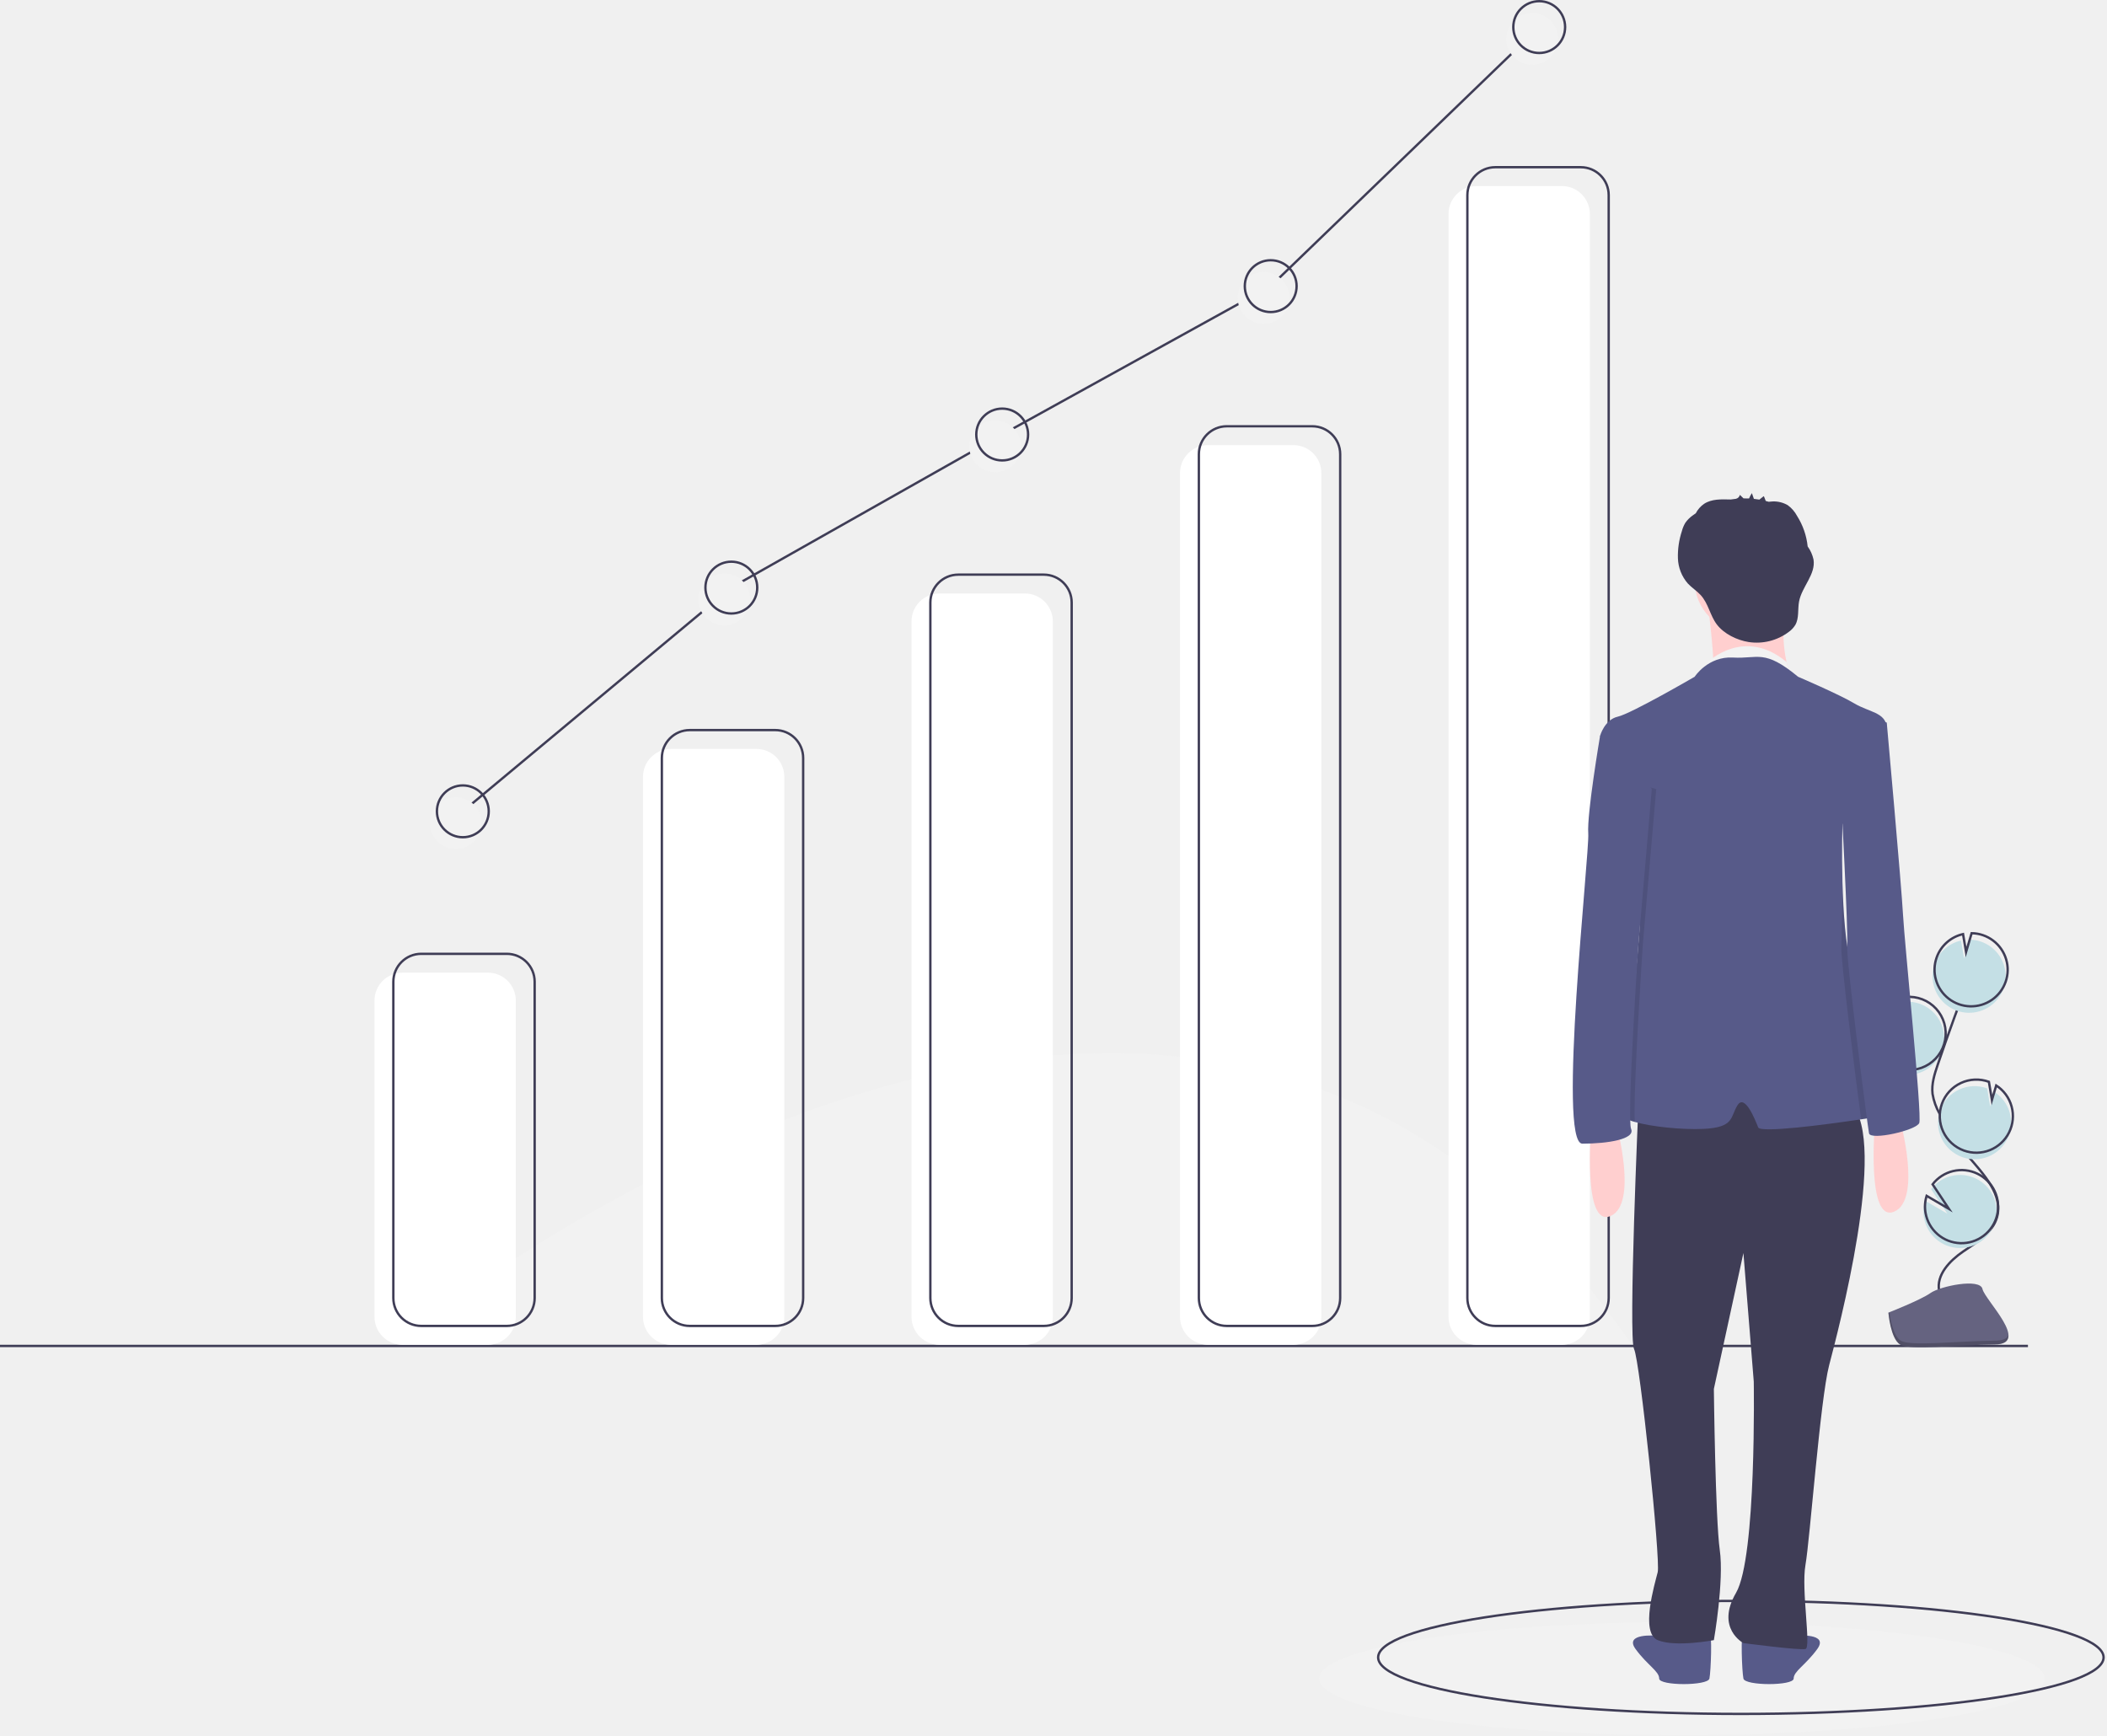
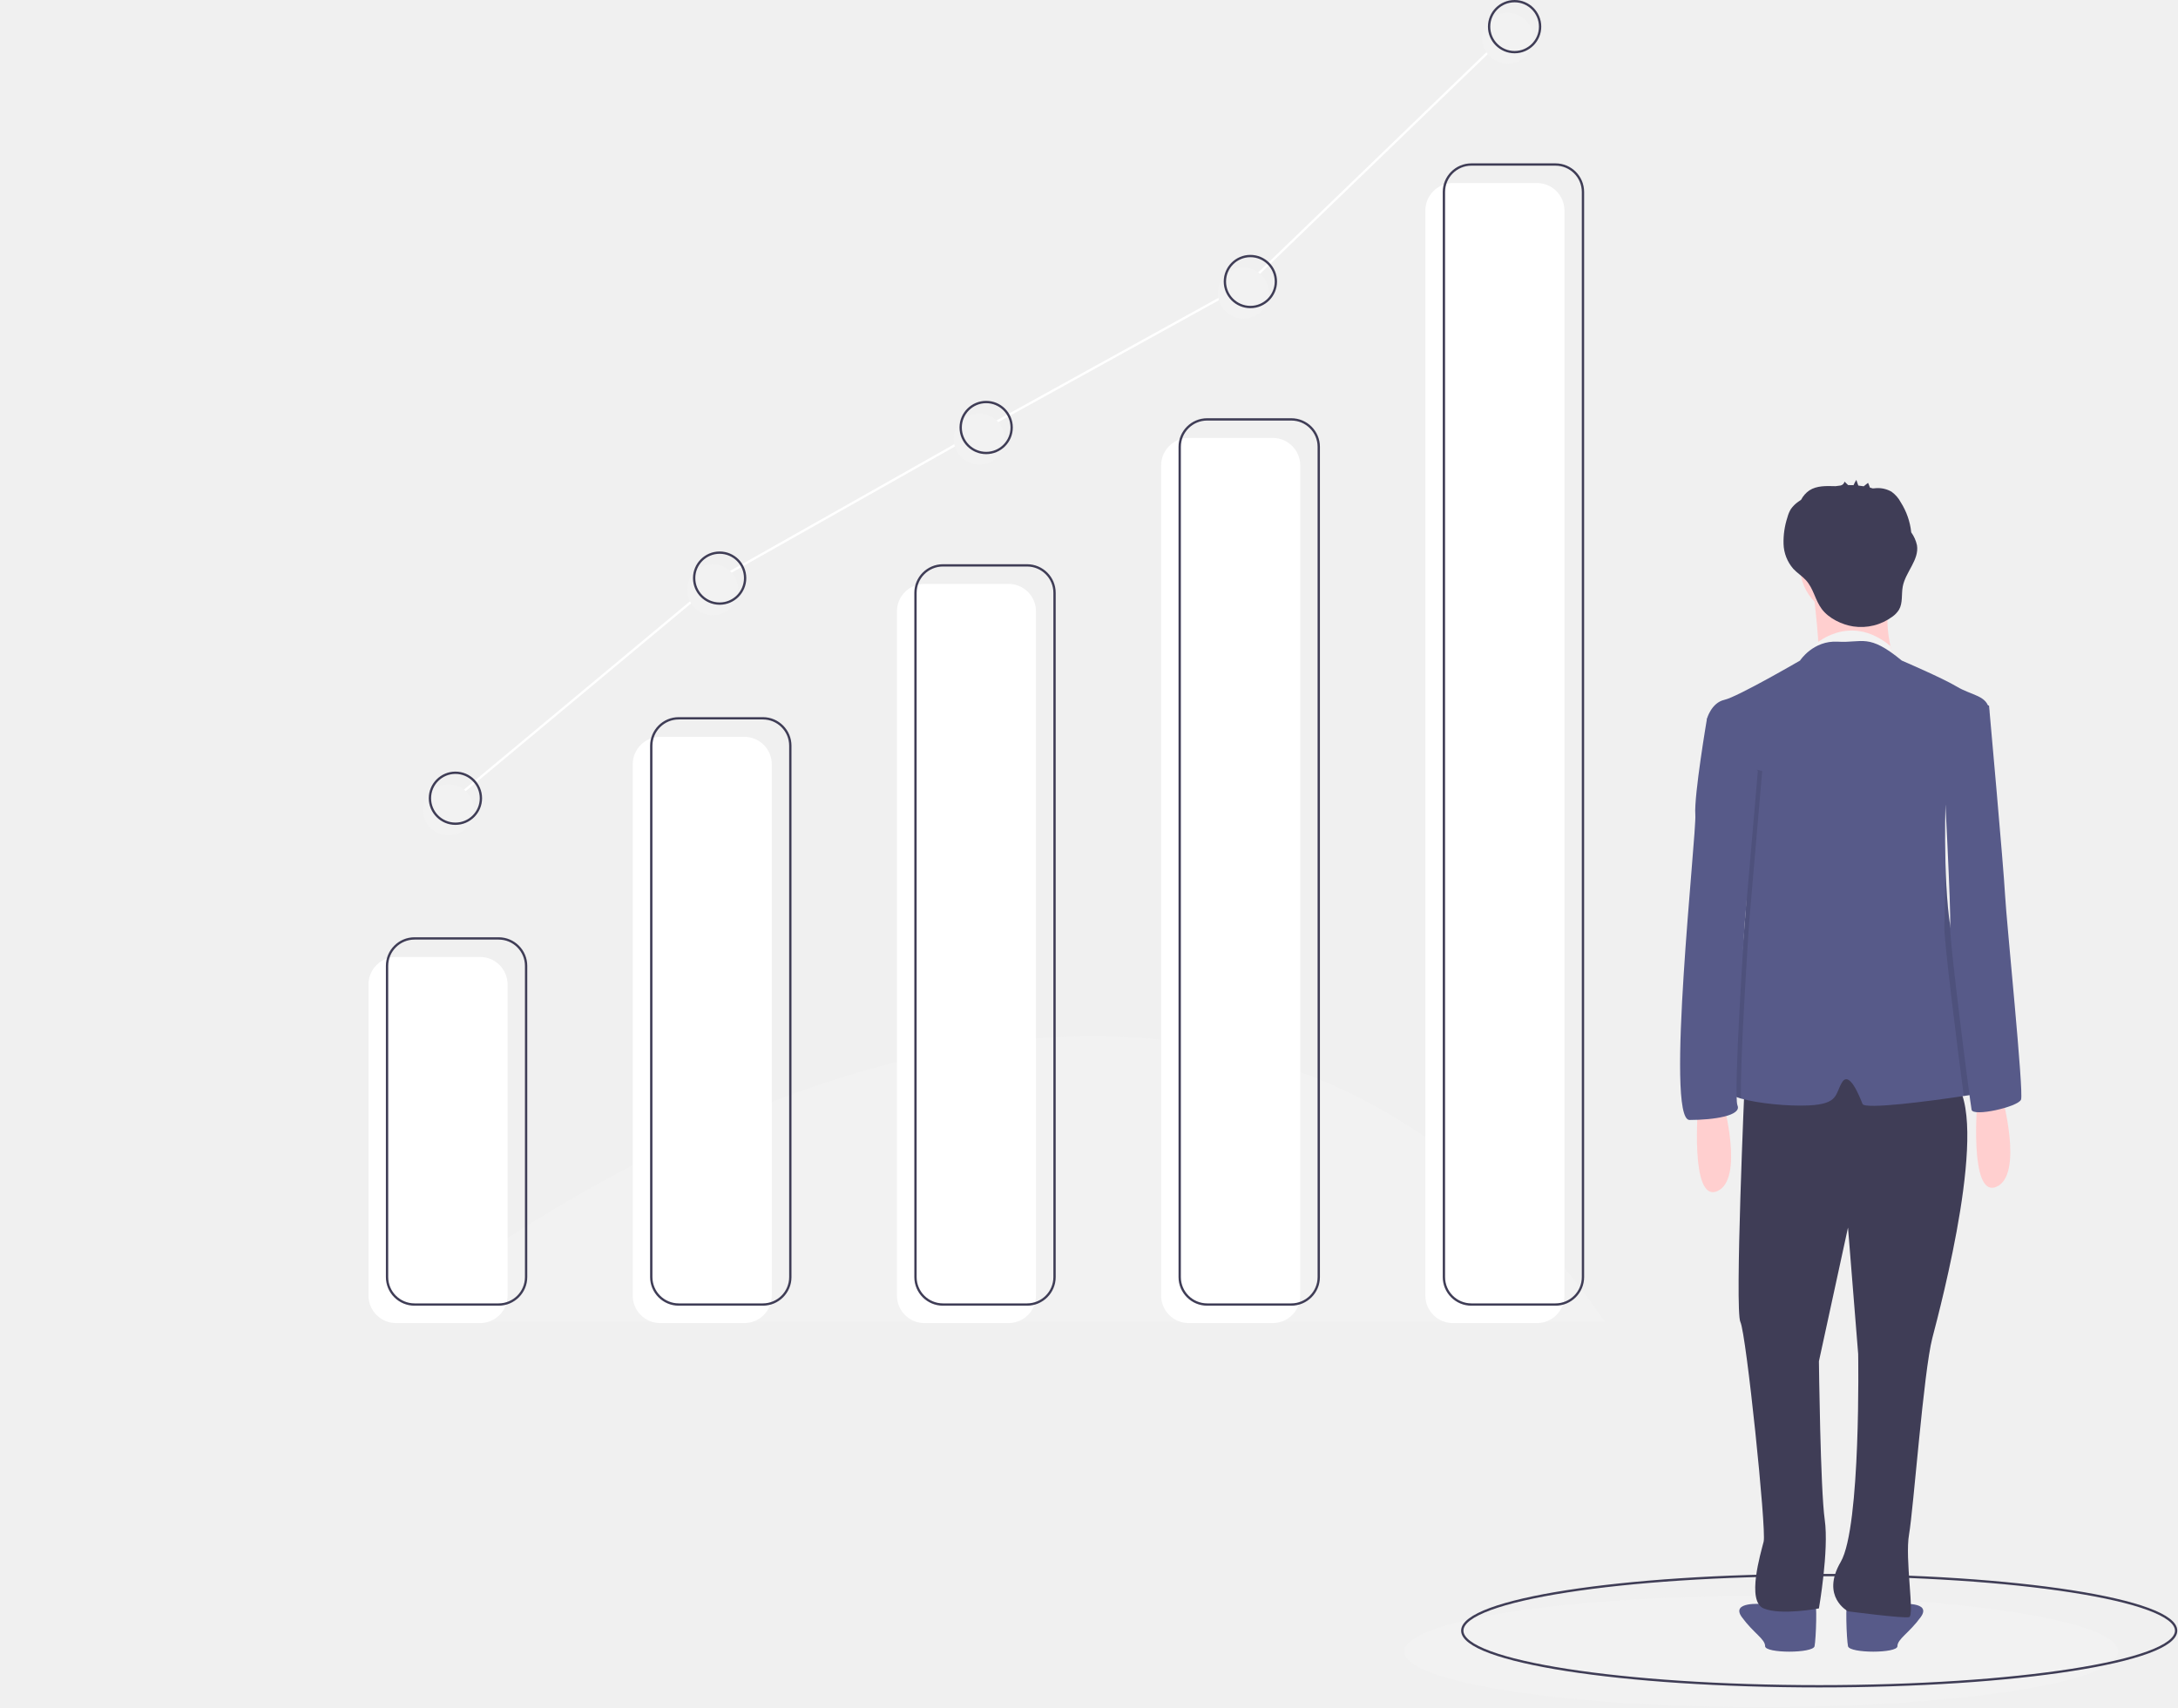
- <svg xmlns="http://www.w3.org/2000/svg" width="812" height="669" viewBox="0 0 812 669" fill="none">
-   <g id="diagram" clip-path="url(#clip0)">
-     <g id="hop">
-       <path id="Vector" d="M152.948 517.845C152.948 517.845 454.759 265.957 628.584 517.845H152.948Z" fill="#F2F2F2" />
-       <path id="Line" d="M781.532 518.752H0" stroke="#3F3D56" stroke-width="0.908" stroke-miterlimit="10" />
-     </g>
+ <svg xmlns="http://www.w3.org/2000/svg" width="853" height="669" viewBox="0 0 853 669" fill="none">
+   <g id="diagram">
+     <path id="hop" d="M152.948 517.845C152.948 517.845 454.759 265.957 628.584 517.845H152.948Z" fill="#F2F2F2" />
    <g id="platform">
-       <path id="Vector_2" d="M648.206 668.75C725.408 668.75 787.992 658.997 787.992 646.965C787.992 634.934 725.408 625.18 648.206 625.18C571.004 625.18 508.42 634.934 508.42 646.965C508.42 658.997 571.004 668.75 648.206 668.75Z" fill="#F2F2F2" />
-       <path id="Vector_3" d="M670.899 660.581C748.1 660.581 810.685 650.827 810.685 638.796C810.685 626.764 748.1 617.011 670.899 617.011C593.697 617.011 531.112 626.764 531.112 638.796C531.112 650.827 593.697 660.581 670.899 660.581Z" stroke="#3F3D56" stroke-width="0.908" stroke-miterlimit="10" />
-     </g>
-     <g id="charts">
-       <path id="Vector_4" d="M730.342 413.413C732.394 414.159 734.591 414.418 736.76 414.17C738.928 413.922 741.01 413.174 742.84 411.984C744.671 410.794 746.2 409.196 747.307 407.314C748.414 405.433 749.069 403.32 749.22 401.142C749.371 398.965 749.014 396.782 748.178 394.765C747.342 392.749 746.048 390.954 744.4 389.523C742.752 388.092 740.793 387.063 738.68 386.517C736.566 385.972 734.354 385.925 732.219 386.38L732.572 393.635L729.14 387.418C725.771 389 723.168 391.856 721.904 395.357C721.455 396.583 721.182 397.867 721.093 399.17C720.877 402.227 721.662 405.271 723.331 407.841C725 410.411 727.462 412.368 730.342 413.413Z" fill="#C4DFE5" />
-       <path id="Vector_5" d="M747.326 497.559C746.115 491.389 751.365 485.919 756.551 482.363C761.737 478.808 767.797 475.314 769.567 469.281C772.11 460.609 764.535 452.667 758.639 445.819C754.264 440.737 750.508 435.154 747.448 429.187C746.117 426.844 745.211 424.283 744.771 421.625C744.306 417.781 745.541 413.956 746.785 410.29C750.93 398.076 755.361 385.964 760.079 373.954" stroke="#3F3D56" stroke-width="0.908" stroke-miterlimit="10" />
-       <path id="Vector_6" d="M730.923 411.545C732.975 412.291 735.171 412.55 737.34 412.302C739.509 412.054 741.591 411.306 743.421 410.116C745.251 408.927 746.78 407.328 747.887 405.447C748.994 403.565 749.649 401.452 749.8 399.275C749.952 397.097 749.595 394.914 748.759 392.897C747.922 390.881 746.629 389.086 744.981 387.655C743.332 386.224 741.374 385.195 739.26 384.65C737.147 384.104 734.935 384.057 732.8 384.512L733.153 391.767L729.72 385.55C726.352 387.133 723.749 389.988 722.485 393.489C722.036 394.715 721.763 395.999 721.674 397.302C721.457 400.359 722.243 403.403 723.912 405.973C725.581 408.544 728.042 410.5 730.923 411.545V411.545Z" stroke="#3F3D56" stroke-width="0.908" stroke-miterlimit="10" />
-       <path id="Vector_7" d="M745.603 371.449C746.409 369.227 747.76 367.244 749.533 365.682C751.306 364.12 753.444 363.03 755.749 362.511L756.909 369.408L759.061 362.164C762.049 362.208 764.945 363.201 767.331 364.999C769.718 366.796 771.472 369.306 772.339 372.165C773.206 375.024 773.143 378.085 772.157 380.905C771.172 383.726 769.315 386.16 766.856 387.857C764.397 389.554 761.462 390.425 758.475 390.345C755.488 390.265 752.604 389.238 750.239 387.412C747.874 385.586 746.151 383.056 745.317 380.187C744.484 377.317 744.584 374.258 745.604 371.449H745.603Z" fill="#C4DFE5" />
-       <path id="Vector_8" d="M746.377 368.959C747.183 366.737 748.534 364.754 750.307 363.192C752.08 361.63 754.218 360.539 756.523 360.02L757.683 366.917L759.835 359.674C762.823 359.718 765.719 360.711 768.105 362.508C770.492 364.306 772.245 366.815 773.113 369.674C773.98 372.533 773.917 375.594 772.931 378.415C771.946 381.235 770.089 383.67 767.63 385.367C765.17 387.063 762.236 387.935 759.249 387.855C756.262 387.775 753.378 386.748 751.013 384.922C748.648 383.096 746.925 380.566 746.091 377.696C745.258 374.827 745.358 371.767 746.377 368.959V368.959Z" stroke="#3F3D56" stroke-width="0.908" stroke-miterlimit="10" />
-       <path id="Vector_9" d="M756.164 445.959C759.418 447.139 762.992 447.081 766.205 445.795C769.419 444.51 772.047 442.086 773.589 438.988C775.13 435.889 775.478 432.331 774.565 428.992C773.652 425.654 771.543 422.768 768.639 420.885L766.985 426.451L765.813 419.473C765.801 419.467 765.789 419.463 765.777 419.459C764.037 418.828 762.19 418.546 760.341 418.629C758.492 418.711 756.677 419.157 755 419.941C753.324 420.725 751.818 421.832 750.569 423.198C749.32 424.564 748.352 426.163 747.721 427.903C747.09 429.643 746.807 431.49 746.89 433.339C746.973 435.188 747.419 437.003 748.203 438.679C748.987 440.356 750.094 441.862 751.459 443.111C752.825 444.36 754.424 445.328 756.164 445.959Z" fill="#C4DFE5" />
-       <path id="Vector_10" d="M756.835 443.436C760.089 444.617 763.663 444.558 766.876 443.273C770.09 441.987 772.718 439.564 774.259 436.465C775.801 433.366 776.149 429.808 775.236 426.47C774.323 423.131 772.213 420.245 769.31 418.362L767.656 423.929L766.484 416.95C766.472 416.945 766.46 416.94 766.448 416.937C762.934 415.662 759.057 415.835 755.671 417.419C752.285 419.002 749.666 421.866 748.392 425.38C747.117 428.894 747.29 432.771 748.874 436.157C750.457 439.543 753.321 442.161 756.835 443.436V443.436Z" stroke="#3F3D56" stroke-width="0.908" stroke-miterlimit="10" />
-       <path id="Vector_11" d="M741.49 469.367C742.05 472.55 743.687 475.444 746.127 477.564C748.567 479.683 751.661 480.899 754.892 481.008C758.122 481.117 761.291 480.112 763.868 478.161C766.445 476.211 768.273 473.433 769.046 470.295C769.818 467.156 769.488 463.848 768.11 460.924C766.733 458 764.392 455.639 761.48 454.236C758.568 452.834 755.262 452.475 752.118 453.22C748.973 453.965 746.179 455.769 744.207 458.329L750.487 467.781L741.906 462.764C741.24 464.9 741.098 467.164 741.49 469.367Z" fill="#C4DFE5" />
-       <path id="Vector_12" d="M742.071 467.499C742.63 470.682 744.267 473.576 746.707 475.696C749.147 477.816 752.241 479.032 755.472 479.141C758.702 479.249 761.871 478.244 764.448 476.293C767.025 474.343 768.853 471.565 769.626 468.427C770.398 465.289 770.068 461.98 768.69 459.056C767.313 456.132 764.972 453.771 762.06 452.369C759.148 450.966 755.843 450.607 752.698 451.352C749.553 452.097 746.76 453.901 744.787 456.461L751.067 465.914L742.486 460.897C741.821 463.032 741.678 465.297 742.071 467.499V467.499Z" stroke="#3F3D56" stroke-width="0.908" stroke-miterlimit="10" />
-       <path id="Vector_13" d="M727.757 505.916C727.757 505.916 740.195 501.042 743.944 498.372C747.692 495.703 763.077 492.516 764.007 496.797C764.937 501.078 782.699 518.088 768.656 518.202C754.614 518.315 736.027 520.506 732.286 518.227C728.545 515.948 727.757 505.916 727.757 505.916Z" fill="#656380" />
-       <path id="Vector_14" opacity="0.2" d="M768.907 516.711C754.864 516.825 736.278 519.015 732.537 516.736C729.687 515.001 728.552 508.773 728.172 505.9C727.909 505.911 727.757 505.916 727.757 505.916C727.757 505.916 728.545 515.948 732.286 518.227C736.027 520.506 754.614 518.315 768.656 518.202C772.71 518.169 774.11 516.727 774.033 514.591C773.47 515.881 771.924 516.687 768.907 516.711Z" fill="black" />
+       <path id="Vector" d="M689.786 668.75C766.988 668.75 829.572 658.997 829.572 646.965C829.572 634.934 766.988 625.18 689.786 625.18C612.584 625.18 550 634.934 550 646.965C550 658.997 612.584 668.75 689.786 668.75Z" fill="#F2F2F2" />
+       <path id="Vector_2" d="M712.479 660.581C789.68 660.581 852.265 650.827 852.265 638.796C852.265 626.764 789.68 617.011 712.479 617.011C635.277 617.011 572.692 626.764 572.692 638.796C572.692 650.827 635.277 660.581 712.479 660.581Z" stroke="#3F3D56" stroke-width="0.908" stroke-miterlimit="10" />
    </g>
    <g id="bars">
      <g id="bar1">
-         <path id="Vector_15" d="M188.03 374.881H155.081C149.14 374.881 144.324 379.697 144.324 385.638V507.542C144.324 513.482 149.14 518.298 155.081 518.298H188.03C193.97 518.298 198.786 513.482 198.786 507.542V385.638C198.786 379.697 193.97 374.881 188.03 374.881Z" fill="white" />
-         <path id="Vector_16" d="M195.291 367.62H162.343C156.402 367.62 151.586 372.436 151.586 378.376V500.28C151.586 506.221 156.402 511.037 162.343 511.037H195.291C201.232 511.037 206.048 506.221 206.048 500.28V378.376C206.048 372.436 201.232 367.62 195.291 367.62Z" stroke="#3F3D56" stroke-width="0.908" stroke-miterlimit="10" />
+         <path id="Vector_3" d="M188.03 374.881H155.081C149.14 374.881 144.324 379.697 144.324 385.638V507.542C144.324 513.482 149.14 518.298 155.081 518.298H188.03C193.97 518.298 198.786 513.482 198.786 507.542V385.638C198.786 379.697 193.97 374.881 188.03 374.881Z" fill="white" />
+         <path id="Vector_4" d="M195.291 367.62H162.343C156.402 367.62 151.586 372.436 151.586 378.376V500.28C151.586 506.221 156.402 511.037 162.343 511.037H195.291C201.232 511.037 206.048 506.221 206.048 500.28V378.376C206.048 372.436 201.232 367.62 195.291 367.62Z" stroke="#3F3D56" stroke-width="0.908" stroke-miterlimit="10" />
      </g>
      <g id="bar2">
-         <path id="Vector_17" d="M291.508 288.649H258.559C252.619 288.649 247.803 293.465 247.803 299.406V507.541C247.803 513.482 252.619 518.298 258.559 518.298H291.508C297.449 518.298 302.265 513.482 302.265 507.541V299.406C302.265 293.465 297.449 288.649 291.508 288.649Z" fill="white" />
-         <path id="Vector_18" d="M298.77 281.388H265.821C259.88 281.388 255.064 286.204 255.064 292.145V500.28C255.064 506.221 259.88 511.037 265.821 511.037H298.77C304.711 511.037 309.527 506.221 309.527 500.28V292.145C309.527 286.204 304.711 281.388 298.77 281.388Z" stroke="#3F3D56" stroke-width="0.908" stroke-miterlimit="10" />
+         <path id="Vector_5" d="M291.508 288.649H258.559C252.619 288.649 247.803 293.465 247.803 299.406V507.541C247.803 513.482 252.619 518.298 258.559 518.298H291.508C297.449 518.298 302.265 513.482 302.265 507.541V299.406C302.265 293.465 297.449 288.649 291.508 288.649Z" fill="white" />
+         <path id="Vector_6" d="M298.77 281.388H265.821C259.88 281.388 255.064 286.204 255.064 292.145V500.28C255.064 506.221 259.88 511.037 265.821 511.037H298.77C304.711 511.037 309.527 506.221 309.527 500.28V292.145C309.527 286.204 304.711 281.388 298.77 281.388Z" stroke="#3F3D56" stroke-width="0.908" stroke-miterlimit="10" />
      </g>
      <g id="bar3">
-         <path id="Vector_19" d="M394.987 228.741H362.038C356.097 228.741 351.281 233.557 351.281 239.498V507.542C351.281 513.482 356.097 518.298 362.038 518.298H394.987C400.927 518.298 405.743 513.482 405.743 507.542V239.498C405.743 233.557 400.927 228.741 394.987 228.741Z" fill="white" />
-         <path id="Vector_20" d="M402.248 221.479H369.3C363.359 221.479 358.543 226.295 358.543 232.236V500.28C358.543 506.221 363.359 511.037 369.3 511.037H402.248C408.189 511.037 413.005 506.221 413.005 500.28V232.236C413.005 226.295 408.189 221.479 402.248 221.479Z" stroke="#3F3D56" stroke-width="0.908" stroke-miterlimit="10" />
+         <path id="Vector_7" d="M394.987 228.741H362.038C356.097 228.741 351.281 233.557 351.281 239.498V507.542C351.281 513.482 356.097 518.298 362.038 518.298H394.987C400.927 518.298 405.743 513.482 405.743 507.542V239.498C405.743 233.557 400.927 228.741 394.987 228.741Z" fill="white" />
+         <path id="Vector_8" d="M402.248 221.479H369.3C363.359 221.479 358.543 226.295 358.543 232.236V500.28C358.543 506.221 363.359 511.037 369.3 511.037H402.248C408.189 511.037 413.005 506.221 413.005 500.28V232.236C413.005 226.295 408.189 221.479 402.248 221.479Z" stroke="#3F3D56" stroke-width="0.908" stroke-miterlimit="10" />
      </g>
      <g id="bar4">
-         <path id="Vector_21" d="M498.464 171.556H465.516C459.575 171.556 454.759 176.372 454.759 182.313V507.542C454.759 513.482 459.575 518.298 465.516 518.298H498.464C504.405 518.298 509.221 513.482 509.221 507.542V182.313C509.221 176.372 504.405 171.556 498.464 171.556Z" fill="white" />
-         <path id="Vector_22" d="M505.726 164.294H472.777C466.836 164.294 462.021 169.11 462.021 175.051V500.28C462.021 506.221 466.836 511.037 472.777 511.037H505.726C511.667 511.037 516.483 506.221 516.483 500.28V175.051C516.483 169.11 511.667 164.294 505.726 164.294Z" stroke="#3F3D56" stroke-width="0.908" stroke-miterlimit="10" />
+         <path id="Vector_9" d="M498.464 171.556H465.516C459.575 171.556 454.759 176.372 454.759 182.313V507.542C454.759 513.482 459.575 518.298 465.516 518.298H498.464C504.405 518.298 509.221 513.482 509.221 507.542V182.313C509.221 176.372 504.405 171.556 498.464 171.556Z" fill="white" />
+         <path id="Vector_10" d="M505.726 164.294H472.777C466.836 164.294 462.021 169.11 462.021 175.051V500.28C462.021 506.221 466.836 511.037 472.777 511.037H505.726C511.667 511.037 516.483 506.221 516.483 500.28V175.051C516.483 169.11 511.667 164.294 505.726 164.294Z" stroke="#3F3D56" stroke-width="0.908" stroke-miterlimit="10" />
      </g>
      <g id="bar5">
-         <path id="Vector_23" d="M601.943 71.709H568.994C563.053 71.709 558.237 76.525 558.237 82.465V507.542C558.237 513.482 563.053 518.298 568.994 518.298H601.943C607.884 518.298 612.699 513.482 612.699 507.542V82.465C612.699 76.525 607.884 71.709 601.943 71.709Z" fill="white" />
-         <path id="Vector_24" d="M609.204 64.447H576.256C570.315 64.447 565.499 69.263 565.499 75.204V500.28C565.499 506.221 570.315 511.037 576.256 511.037H609.204C615.145 511.037 619.961 506.221 619.961 500.28V75.204C619.961 69.263 615.145 64.447 609.204 64.447Z" stroke="#3F3D56" stroke-width="0.908" stroke-miterlimit="10" />
+         <path id="Vector_11" d="M601.943 71.709H568.994C563.053 71.709 558.237 76.525 558.237 82.465V507.542C558.237 513.482 563.053 518.298 568.994 518.298H601.943C607.884 518.298 612.699 513.482 612.699 507.542V82.465C612.699 76.525 607.884 71.709 601.943 71.709Z" fill="white" />
+         <path id="Vector_12" d="M609.204 64.447H576.256C570.315 64.447 565.499 69.263 565.499 75.204V500.28C565.499 506.221 570.315 511.037 576.256 511.037H609.204C615.145 511.037 619.961 506.221 619.961 500.28V75.204C619.961 69.263 615.145 64.447 609.204 64.447Z" stroke="#3F3D56" stroke-width="0.908" stroke-miterlimit="10" />
      </g>
    </g>
    <g id="person">
-       <path id="Vector_25" d="M732.247 431.682C732.247 431.682 740.789 462.434 729.969 466.99C719.149 471.546 722.566 432.821 722.566 432.821L732.247 431.682Z" fill="#FFCFCF" />
-       <path id="Vector_26" d="M654.797 628.723C654.797 628.723 646.824 628.154 643.977 629.862C643.124 630.361 642.174 630.67 641.191 630.768C640.209 630.866 639.216 630.751 638.282 630.432C638.282 630.432 625.753 629.293 630.309 635.557C634.865 641.821 639.421 644.099 639.421 646.947C639.421 649.794 658.214 649.794 658.783 646.947C659.353 644.099 659.922 629.293 658.783 628.723C657.644 628.154 654.797 628.723 654.797 628.723Z" fill="#575A89" />
-       <path id="Vector_27" d="M675.868 628.723C675.868 628.723 683.84 628.154 686.688 629.862C687.54 630.361 688.49 630.67 689.473 630.768C690.456 630.866 691.448 630.751 692.383 630.431C692.383 630.431 704.911 629.293 700.355 635.557C695.8 641.821 691.244 644.099 691.244 646.947C691.244 649.794 672.451 649.794 671.881 646.947C671.312 644.099 670.742 629.293 671.881 628.723C673.02 628.154 675.868 628.723 675.868 628.723Z" fill="#575A89" />
-       <path id="Vector_28" d="M631.448 425.417C631.448 425.417 627.462 515.396 629.74 519.952C632.018 524.507 639.99 601.388 638.851 605.944C637.712 610.5 632.018 629.292 638.851 632.14C645.685 634.987 660.492 632.14 660.492 632.14C660.492 632.14 664.478 609.361 662.77 597.401C661.061 585.442 660.492 535.328 660.492 535.328L671.882 482.935L675.868 532.48C675.868 532.48 677.007 600.249 669.034 613.916C661.061 627.584 671.882 633.279 671.882 633.279C671.882 633.279 693.522 636.126 695.8 635.557C698.078 634.987 694.091 612.777 695.8 603.096C697.508 593.415 701.495 539.314 704.912 526.216C708.328 513.118 727.691 440.224 713.454 425.417C699.217 410.611 631.448 425.417 631.448 425.417Z" fill="#3F3D56" />
-       <path id="Vector_29" d="M673.02 243.752C684.028 243.752 692.952 234.828 692.952 223.82C692.952 212.812 684.028 203.888 673.02 203.888C662.012 203.888 653.088 212.812 653.088 223.82C653.088 234.828 662.012 243.752 673.02 243.752Z" fill="#FFCFCF" />
-       <path id="Vector_30" d="M658.214 232.932C658.214 232.932 661.631 260.267 659.922 260.837C658.214 261.406 690.105 260.837 690.105 260.837C690.105 260.837 683.841 244.322 690.105 231.223L658.214 232.932Z" fill="#FFCFCF" />
-       <path id="Vector_31" d="M658.214 255.142C658.214 255.142 672.094 241.474 688.503 255.142L689.565 259.216L680.993 259.128H658.214V255.142Z" fill="#F2F2F2" />
-       <path id="Vector_32" d="M725.982 429.973C724.666 430.235 721.443 430.77 717.24 431.408C703.248 433.521 678.453 436.722 677.576 434.529C676.437 431.682 672.451 421.431 669.603 425.987C666.756 430.543 668.464 434.529 656.505 435.099C648.367 435.486 636.539 434.29 629.99 432.411C626.915 431.528 625.001 430.497 625.183 429.404C625.753 425.987 632.017 361.066 632.017 354.801C632.017 348.537 634.295 318.354 634.295 318.354L617.928 286.15L616.641 283.616C616.641 283.616 618.35 277.352 623.475 276.213C628.6 275.074 653.088 260.837 653.088 260.837C653.088 260.837 658.213 252.864 667.895 253.433C677.576 254.003 679.854 250.016 692.952 260.837C692.952 260.837 708.898 267.67 714.592 271.087C720.287 274.504 726.551 274.504 727.121 280.199C727.235 281.344 726.614 283.548 725.549 286.332C721.648 296.538 711.791 314.596 710.247 317.409C710.11 317.654 710.036 317.785 710.036 317.785C710.036 317.785 709.74 328.024 710.053 340.012V340.04C710.361 351.538 711.227 364.642 713.453 371.886C718.009 386.692 731.677 428.834 725.982 429.973Z" fill="#575A89" />
-       <path id="Vector_33" d="M698.895 215.638C698.497 213.824 697.73 212.11 696.643 210.604C696.209 206.439 694.82 202.431 692.583 198.891C691.706 197.232 690.462 195.796 688.945 194.692C687.208 193.692 685.226 193.197 683.222 193.265C682.859 193.259 682.205 193.369 681.617 193.396C681.241 193.28 680.861 193.176 680.48 193.078C680.257 192.583 679.817 191.142 679.694 191.24L678.033 192.559C677.331 192.437 676.625 192.342 675.917 192.267C675.659 191.531 675.401 190.795 675.143 190.06C674.725 190.718 674.358 191.407 674.046 192.122C673.341 192.087 672.635 192.075 671.929 192.085L670.518 190.73C670.435 191.108 670.243 191.453 669.966 191.724C669.69 191.995 669.34 192.18 668.961 192.255C668.311 192.321 667.664 192.409 667.019 192.512C666.967 192.512 666.914 192.512 666.862 192.511C663.386 192.424 659.646 192.268 656.739 194.177C655.379 195.111 654.272 196.367 653.517 197.834C653.161 198.076 652.804 198.316 652.458 198.573C651.293 199.368 650.282 200.37 649.477 201.528C648.891 202.528 648.447 203.604 648.157 204.725C647.048 208.1 646.534 211.643 646.639 215.194C646.758 218.77 648.107 222.195 650.458 224.891C651.949 226.493 653.844 227.676 655.337 229.275C658.411 232.57 658.987 237.164 661.616 240.65C664.397 244.336 669.472 246.762 673.929 247.457C676.609 247.861 679.342 247.732 681.972 247.076C684.601 246.42 687.075 245.251 689.252 243.636C690.296 242.909 691.183 241.978 691.86 240.901C693.408 238.225 692.752 234.862 693.326 231.825C694.403 226.132 699.836 221.355 698.895 215.638Z" fill="#3F3D56" />
-       <path id="Vector_34" d="M622.906 433.39C622.906 433.39 631.448 464.142 620.628 468.698C609.807 473.254 613.224 434.529 613.224 434.529L622.906 433.39Z" fill="#FFCFCF" />
-       <path id="Vector_35" opacity="0.1" d="M633.151 363.606C633.151 363.606 629.415 419.051 629.99 432.411C626.915 431.528 625.001 430.497 625.183 429.404C625.753 425.987 632.017 361.066 632.017 354.801C632.017 348.537 634.295 318.354 634.295 318.354L617.928 286.15C618.19 284.555 618.35 283.616 618.35 283.616L626.607 300.985L638.282 304.117L633.151 363.606Z" fill="black" />
-       <path id="Vector_36" d="M620.628 280.199L616.641 283.616C616.641 283.616 611.516 313.799 612.086 321.202C612.655 328.605 600.126 440.793 609.808 440.793C619.489 440.793 630.309 439.085 628.601 435.099C626.892 431.112 631.445 363.606 631.445 363.606L636.573 304.117L620.628 280.199Z" fill="#575A89" />
-       <path id="Vector_37" opacity="0.1" d="M725.549 286.332C721.648 296.538 711.79 314.596 710.247 317.409C710.293 310.125 710.321 304.972 710.321 304.972L722.28 280.484L724.843 278.491C724.843 278.491 725.116 281.503 725.549 286.332Z" fill="black" />
-       <path id="Vector_38" opacity="0.1" d="M725.982 429.973C724.667 430.235 721.444 430.77 717.241 431.408C715.06 415.281 709.228 368.902 709.598 364.534C709.781 362.381 709.934 351.743 710.054 340.04C710.362 351.538 711.227 364.642 713.454 371.886C718.01 386.692 731.677 428.834 725.982 429.973Z" fill="black" />
-       <path id="Vector_39" d="M718.579 276.213L727.121 278.49C727.121 278.49 732.816 341.703 733.386 352.523C733.955 363.344 740.789 429.973 739.65 432.821C738.511 435.668 720.857 439.654 720.287 436.807C719.718 433.96 711.439 369.708 711.877 364.533C712.315 359.357 709.467 305.826 709.467 305.826L718.579 276.213Z" fill="#575A89" />
+       <path id="Vector_13" d="M784.123 429.622C784.123 429.622 792.665 460.374 781.845 464.93C771.025 469.486 774.442 430.761 774.442 430.761L784.123 429.622Z" fill="#FFCFCF" />
+       <path id="Vector_14" d="M706.673 626.663C706.673 626.663 698.7 626.094 695.853 627.802C695 628.301 694.05 628.61 693.067 628.708C692.084 628.806 691.092 628.692 690.158 628.372C690.158 628.372 677.629 627.233 682.185 633.497C686.741 639.762 691.297 642.039 691.297 644.887C691.297 647.734 710.09 647.734 710.659 644.887C711.229 642.039 711.798 627.233 710.659 626.663C709.52 626.094 706.673 626.663 706.673 626.663Z" fill="#575A89" />
+       <path id="Vector_15" d="M727.744 626.663C727.744 626.663 735.716 626.094 738.564 627.802C739.416 628.301 740.366 628.61 741.349 628.708C742.332 628.806 743.324 628.692 744.259 628.372C744.259 628.372 756.787 627.233 752.231 633.497C747.676 639.762 743.12 642.039 743.12 644.887C743.12 647.734 724.327 647.734 723.757 644.887C723.188 642.039 722.618 627.233 723.757 626.663C724.896 626.094 727.744 626.663 727.744 626.663Z" fill="#575A89" />
+       <path id="Vector_16" d="M683.324 423.358C683.324 423.358 679.338 513.336 681.616 517.892C683.894 522.448 691.866 599.328 690.727 603.884C689.588 608.44 683.894 627.233 690.727 630.08C697.561 632.928 712.368 630.08 712.368 630.08C712.368 630.08 716.354 607.301 714.646 595.342C712.937 583.383 712.368 533.268 712.368 533.268L723.757 480.876L727.744 530.421C727.744 530.421 728.883 598.189 720.91 611.857C712.937 625.524 723.757 631.219 723.757 631.219C723.757 631.219 745.398 634.067 747.676 633.497C749.954 632.928 745.967 610.718 747.676 601.037C749.384 591.355 753.371 537.254 756.788 524.156C760.204 511.058 779.567 438.164 765.33 423.358C751.093 408.551 683.324 423.358 683.324 423.358Z" fill="#3F3D56" />
+       <path id="Vector_17" d="M724.896 241.692C735.904 241.692 744.828 232.769 744.828 221.76C744.828 210.752 735.904 201.828 724.896 201.828C713.888 201.828 704.964 210.752 704.964 221.76C704.964 232.769 713.888 241.692 724.896 241.692Z" fill="#FFCFCF" />
+       <path id="Vector_18" d="M710.09 230.872C710.09 230.872 713.507 258.207 711.798 258.777C710.09 259.346 741.981 258.777 741.981 258.777C741.981 258.777 735.717 242.262 741.981 229.164L710.09 230.872Z" fill="#FFCFCF" />
+       <path id="Vector_19" d="M710.09 253.082C710.09 253.082 723.97 239.414 740.379 253.082L741.441 257.156L732.869 257.068H710.09V253.082Z" fill="#F2F2F2" />
+       <path id="Vector_20" d="M777.858 427.914C776.542 428.175 773.319 428.711 769.116 429.349C755.124 431.461 730.329 434.662 729.452 432.469C728.313 429.622 724.327 419.371 721.479 423.927C718.632 428.483 720.34 432.469 708.381 433.039C700.243 433.426 688.415 432.23 681.866 430.351C678.791 429.468 676.877 428.437 677.059 427.344C677.629 423.927 683.893 359.006 683.893 352.742C683.893 346.477 686.171 316.295 686.171 316.295L669.804 284.09L668.517 281.556C668.517 281.556 670.226 275.292 675.351 274.153C680.476 273.014 704.964 258.777 704.964 258.777C704.964 258.777 710.089 250.804 719.771 251.374C729.452 251.943 731.73 247.957 744.828 258.777C744.828 258.777 760.773 265.611 766.468 269.028C772.163 272.444 778.427 272.444 778.997 278.139C779.111 279.284 778.49 281.488 777.425 284.273C773.524 294.478 763.666 312.536 762.123 315.349C761.986 315.594 761.912 315.725 761.912 315.725C761.912 315.725 761.616 325.965 761.929 337.952V337.981C762.237 349.479 763.103 362.582 765.329 369.826C769.885 384.633 783.553 426.775 777.858 427.914Z" fill="#575A89" />
+       <path id="Vector_21" d="M750.771 213.578C750.373 211.764 749.606 210.051 748.519 208.545C748.085 204.38 746.696 200.371 744.459 196.831C743.582 195.172 742.338 193.736 740.821 192.632C739.084 191.632 737.102 191.138 735.098 191.206C734.735 191.199 734.081 191.31 733.493 191.336C733.116 191.22 732.737 191.116 732.356 191.018C732.133 190.524 731.693 189.082 731.57 189.18L729.909 190.499C729.207 190.377 728.501 190.282 727.793 190.207C727.535 189.471 727.277 188.736 727.019 188C726.601 188.658 726.234 189.347 725.922 190.062C725.217 190.028 724.511 190.015 723.805 190.026L722.394 188.67C722.31 189.048 722.119 189.394 721.842 189.665C721.566 189.935 721.216 190.12 720.836 190.195C720.187 190.262 719.54 190.349 718.895 190.453C718.843 190.452 718.79 190.453 718.738 190.451C715.262 190.365 711.522 190.209 708.615 192.117C707.255 193.051 706.148 194.308 705.393 195.774C705.037 196.016 704.68 196.256 704.334 196.513C703.169 197.308 702.158 198.31 701.353 199.469C700.767 200.468 700.323 201.544 700.033 202.666C698.924 206.041 698.41 209.583 698.515 213.135C698.634 216.71 699.983 220.135 702.334 222.831C703.825 224.433 705.72 225.616 707.213 227.216C710.287 230.51 710.863 235.104 713.492 238.59C716.273 242.276 721.348 244.702 725.805 245.398C728.485 245.802 731.218 245.672 733.848 245.016C736.477 244.36 738.951 243.191 741.128 241.576C742.172 240.849 743.059 239.919 743.736 238.841C745.284 236.165 744.628 232.802 745.202 229.765C746.279 224.072 751.712 219.295 750.771 213.578Z" fill="#3F3D56" />
+       <path id="Vector_22" d="M674.782 431.33C674.782 431.33 683.324 462.083 672.504 466.638C661.683 471.194 665.1 432.469 665.1 432.469L674.782 431.33Z" fill="#FFCFCF" />
+       <path id="Vector_23" opacity="0.1" d="M685.027 361.546C685.027 361.546 681.291 416.991 681.866 430.351C678.791 429.468 676.877 428.437 677.059 427.344C677.629 423.927 683.893 359.006 683.893 352.742C683.893 346.477 686.171 316.295 686.171 316.295L669.804 284.09C670.066 282.496 670.226 281.556 670.226 281.556L678.483 298.925L690.158 302.058L685.027 361.546Z" fill="black" />
+       <path id="Vector_24" d="M672.504 278.139L668.517 281.556C668.517 281.556 663.392 311.739 663.962 319.142C664.531 326.545 652.002 438.734 661.684 438.734C671.365 438.734 682.185 437.025 680.477 433.039C678.768 429.052 683.321 361.546 683.321 361.546L688.449 302.058L672.504 278.139Z" fill="#575A89" />
+       <path id="Vector_25" opacity="0.1" d="M777.425 284.273C773.524 294.478 763.666 312.536 762.123 315.349C762.169 308.066 762.197 302.912 762.197 302.912L774.156 278.424L776.719 276.431C776.719 276.431 776.992 279.443 777.425 284.273Z" fill="black" />
+       <path id="Vector_26" opacity="0.1" d="M777.858 427.913C776.543 428.175 773.32 428.711 769.117 429.349C766.936 413.221 761.104 366.842 761.474 362.474C761.657 360.321 761.81 349.684 761.93 337.981C762.238 349.478 763.103 362.582 765.33 369.826C769.886 384.633 783.553 426.774 777.858 427.913Z" fill="black" />
+       <path id="Vector_27" d="M770.455 274.153L778.997 276.431C778.997 276.431 784.692 339.643 785.262 350.464C785.831 361.284 792.665 427.913 791.526 430.761C790.387 433.608 772.733 437.595 772.163 434.747C771.594 431.9 763.315 367.649 763.753 362.473C764.191 357.297 761.343 303.766 761.343 303.766L770.455 274.153Z" fill="#575A89" />
    </g>
    <g id="circles">
-       <path id="circleLine" d="M178.363 312.704L281.841 226.472L386.227 167.471L489.705 110.286L593.183 10.439" stroke="#3F3D56" stroke-width="0.908" stroke-miterlimit="10" />
+       <path id="circleLine" d="M178.363 312.704L281.841 226.472L386.227 167.471L489.705 110.286L593.183 10.439" stroke="white" stroke-width="0.908" stroke-miterlimit="10" />
      <g id="circle1">
-         <path id="Vector_40" d="M175.64 327.227C181.154 327.227 185.625 322.756 185.625 317.242C185.625 311.728 181.154 307.257 175.64 307.257C170.126 307.257 165.655 311.728 165.655 317.242C165.655 322.756 170.126 327.227 175.64 327.227Z" fill="#F2F2F2" />
-         <path id="Vector_41" d="M178.364 322.688C183.878 322.688 188.348 318.218 188.348 312.704C188.348 307.189 183.878 302.719 178.364 302.719C172.849 302.719 168.379 307.189 168.379 312.704C168.379 318.218 172.849 322.688 178.364 322.688Z" stroke="#3F3D56" stroke-width="0.908" stroke-miterlimit="10" />
+         <path id="Vector_28" d="M175.64 327.227C181.154 327.227 185.625 322.756 185.625 317.242C185.625 311.728 181.154 307.257 175.64 307.257C170.126 307.257 165.655 311.728 165.655 317.242C165.655 322.756 170.126 327.227 175.64 327.227Z" fill="#F2F2F2" />
+         <path id="Vector_29" d="M178.364 322.688C183.878 322.688 188.348 318.218 188.348 312.704C188.348 307.189 183.878 302.719 178.364 302.719C172.849 302.719 168.379 307.189 168.379 312.704C168.379 318.218 172.849 322.688 178.364 322.688Z" stroke="#3F3D56" stroke-width="0.908" stroke-miterlimit="10" />
      </g>
      <g id="circle2">
-         <path id="Vector_42" d="M279.119 240.995C284.633 240.995 289.103 236.525 289.103 231.01C289.103 225.496 284.633 221.026 279.119 221.026C273.604 221.026 269.134 225.496 269.134 231.01C269.134 236.525 273.604 240.995 279.119 240.995Z" fill="#F2F2F2" />
-         <path id="Vector_43" d="M281.841 236.457C287.356 236.457 291.826 231.986 291.826 226.472C291.826 220.957 287.356 216.487 281.841 216.487C276.327 216.487 271.856 220.957 271.856 226.472C271.856 231.986 276.327 236.457 281.841 236.457Z" stroke="#3F3D56" stroke-width="0.908" stroke-miterlimit="10" />
+         <path id="Vector_30" d="M279.119 240.995C284.633 240.995 289.103 236.525 289.103 231.01C289.103 225.496 284.633 221.026 279.119 221.026C273.604 221.026 269.134 225.496 269.134 231.01C269.134 236.525 273.604 240.995 279.119 240.995Z" fill="#F2F2F2" />
+         <path id="Vector_31" d="M281.841 236.457C287.356 236.457 291.826 231.986 291.826 226.472C291.826 220.957 287.356 216.487 281.841 216.487C276.327 216.487 271.856 220.957 271.856 226.472C271.856 231.986 276.327 236.457 281.841 236.457Z" stroke="#3F3D56" stroke-width="0.908" stroke-miterlimit="10" />
      </g>
      <g id="circle3">
-         <path id="Vector_44" d="M383.504 181.994C389.019 181.994 393.489 177.524 393.489 172.01C393.489 166.495 389.019 162.025 383.504 162.025C377.99 162.025 373.52 166.495 373.52 172.01C373.52 177.524 377.99 181.994 383.504 181.994Z" fill="#F2F2F2" />
-         <path id="Vector_45" d="M386.227 177.456C391.741 177.456 396.212 172.986 396.212 167.471C396.212 161.957 391.741 157.486 386.227 157.486C380.713 157.486 376.242 161.957 376.242 167.471C376.242 172.986 380.713 177.456 386.227 177.456Z" stroke="#3F3D56" stroke-width="0.908" stroke-miterlimit="10" />
+         <path id="Vector_32" d="M383.504 181.994C389.019 181.994 393.489 177.524 393.489 172.01C393.489 166.495 389.019 162.025 383.504 162.025C377.99 162.025 373.52 166.495 373.52 172.01C373.52 177.524 377.99 181.994 383.504 181.994Z" fill="#F2F2F2" />
+         <path id="Vector_33" d="M386.227 177.456C391.741 177.456 396.212 172.986 396.212 167.471C396.212 161.957 391.741 157.486 386.227 157.486C380.713 157.486 376.242 161.957 376.242 167.471C376.242 172.986 380.713 177.456 386.227 177.456Z" stroke="#3F3D56" stroke-width="0.908" stroke-miterlimit="10" />
      </g>
      <g id="circle4">
-         <path id="Vector_46" d="M486.983 124.809C492.497 124.809 496.968 120.339 496.968 114.824C496.968 109.31 492.497 104.84 486.983 104.84C481.468 104.84 476.998 109.31 476.998 114.824C476.998 120.339 481.468 124.809 486.983 124.809Z" fill="#F2F2F2" />
-         <path id="Vector_47" d="M489.705 120.271C495.22 120.271 499.69 115.8 499.69 110.286C499.69 104.771 495.22 100.301 489.705 100.301C484.191 100.301 479.721 104.771 479.721 110.286C479.721 115.8 484.191 120.271 489.705 120.271Z" stroke="#3F3D56" stroke-width="0.908" stroke-miterlimit="10" />
+         <path id="Vector_34" d="M486.983 124.809C492.497 124.809 496.968 120.339 496.968 114.824C496.968 109.31 492.497 104.84 486.983 104.84C481.468 104.84 476.998 109.31 476.998 114.824C476.998 120.339 481.468 124.809 486.983 124.809Z" fill="#F2F2F2" />
+         <path id="Vector_35" d="M489.705 120.271C495.22 120.271 499.69 115.8 499.69 110.286C499.69 104.771 495.22 100.301 489.705 100.301C484.191 100.301 479.721 104.771 479.721 110.286C479.721 115.8 484.191 120.271 489.705 120.271Z" stroke="#3F3D56" stroke-width="0.908" stroke-miterlimit="10" />
      </g>
      <g id="circle5">
-         <path id="Vector_48" d="M590.46 24.962C595.975 24.962 600.445 20.491 600.445 14.977C600.445 9.463 595.975 4.992 590.46 4.992C584.946 4.992 580.476 9.463 580.476 14.977C580.476 20.491 584.946 24.962 590.46 24.962Z" fill="#F2F2F2" />
-         <path id="Vector_49" d="M593.184 20.423C598.698 20.423 603.169 15.953 603.169 10.439C603.169 4.924 598.698 0.454 593.184 0.454C587.67 0.454 583.199 4.924 583.199 10.439C583.199 15.953 587.67 20.423 593.184 20.423Z" stroke="#3F3D56" stroke-width="0.908" stroke-miterlimit="10" />
+         <path id="Vector_36" d="M590.46 24.962C595.975 24.962 600.445 20.491 600.445 14.977C600.445 9.463 595.975 4.992 590.46 4.992C584.946 4.992 580.476 9.463 580.476 14.977C580.476 20.491 584.946 24.962 590.46 24.962Z" fill="#F2F2F2" />
+         <path id="Vector_37" d="M593.184 20.423C598.698 20.423 603.169 15.953 603.169 10.439C603.169 4.924 598.698 0.454 593.184 0.454C587.67 0.454 583.199 4.924 583.199 10.439C583.199 15.953 587.67 20.423 593.184 20.423Z" stroke="#3F3D56" stroke-width="0.908" stroke-miterlimit="10" />
      </g>
    </g>
  </g>
-   <defs>
-     <clipPath id="clip0">
-       <rect width="811.139" height="668.75" fill="white" />
-     </clipPath>
-   </defs>
</svg>
